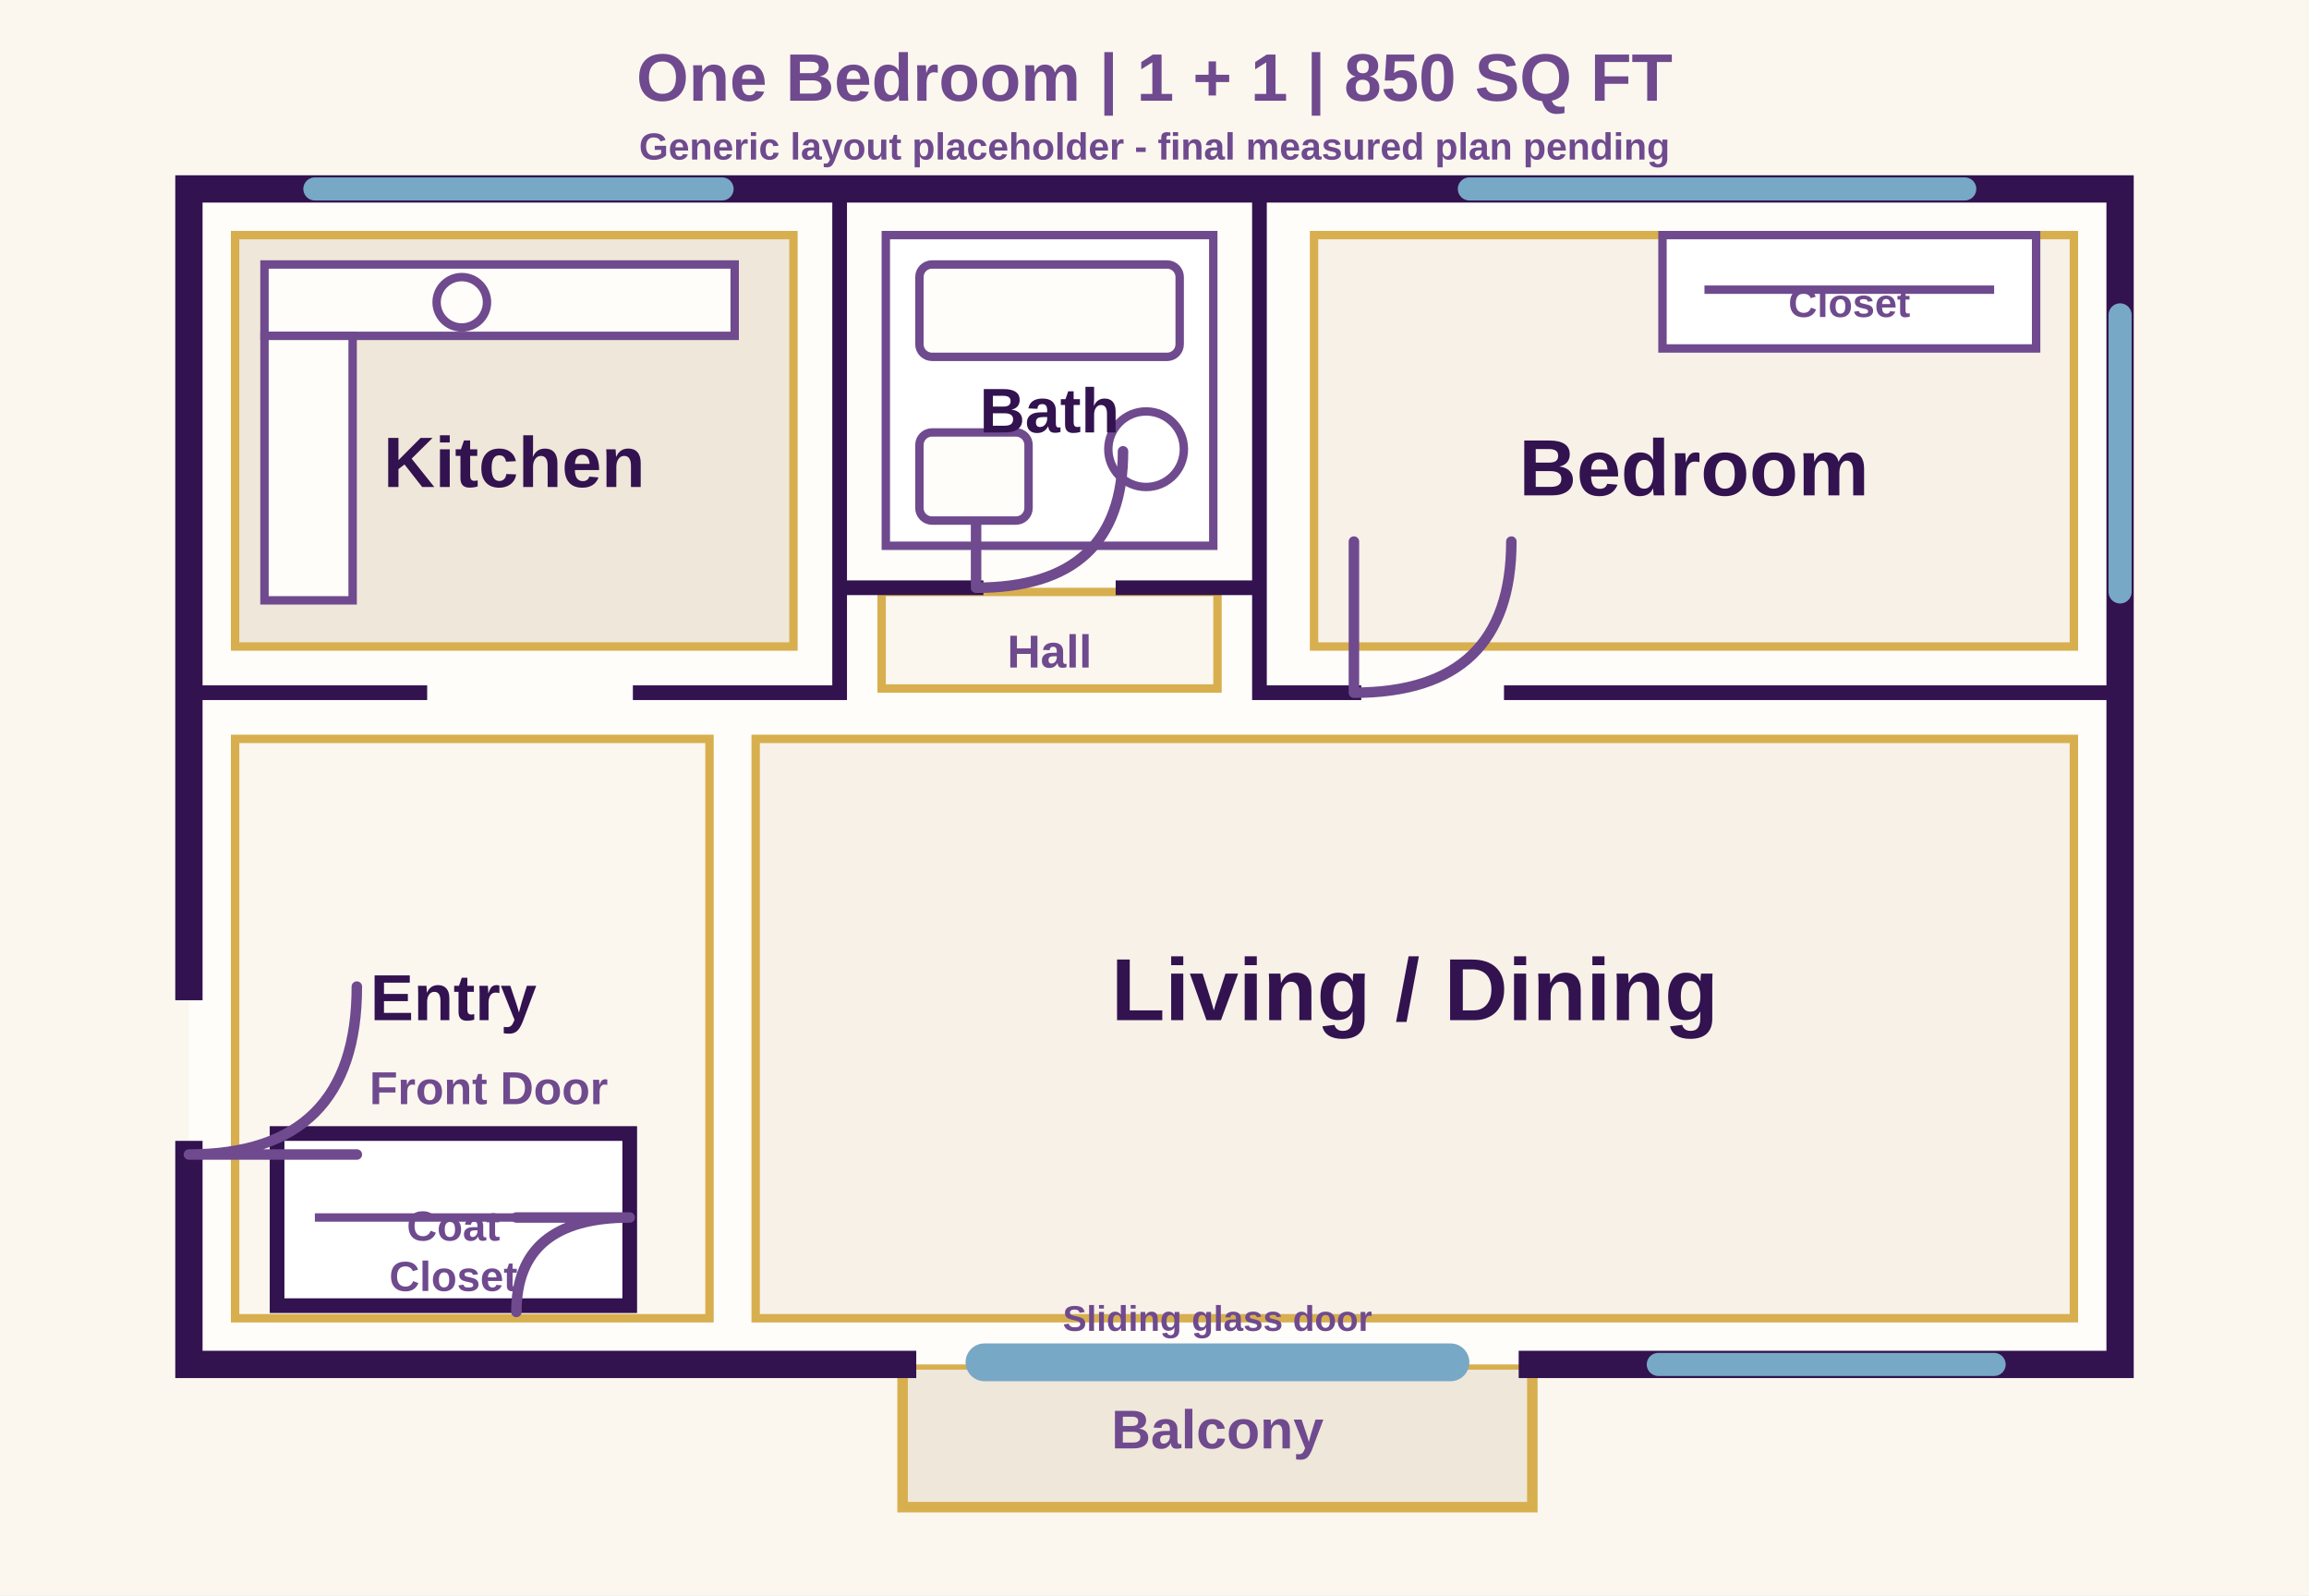
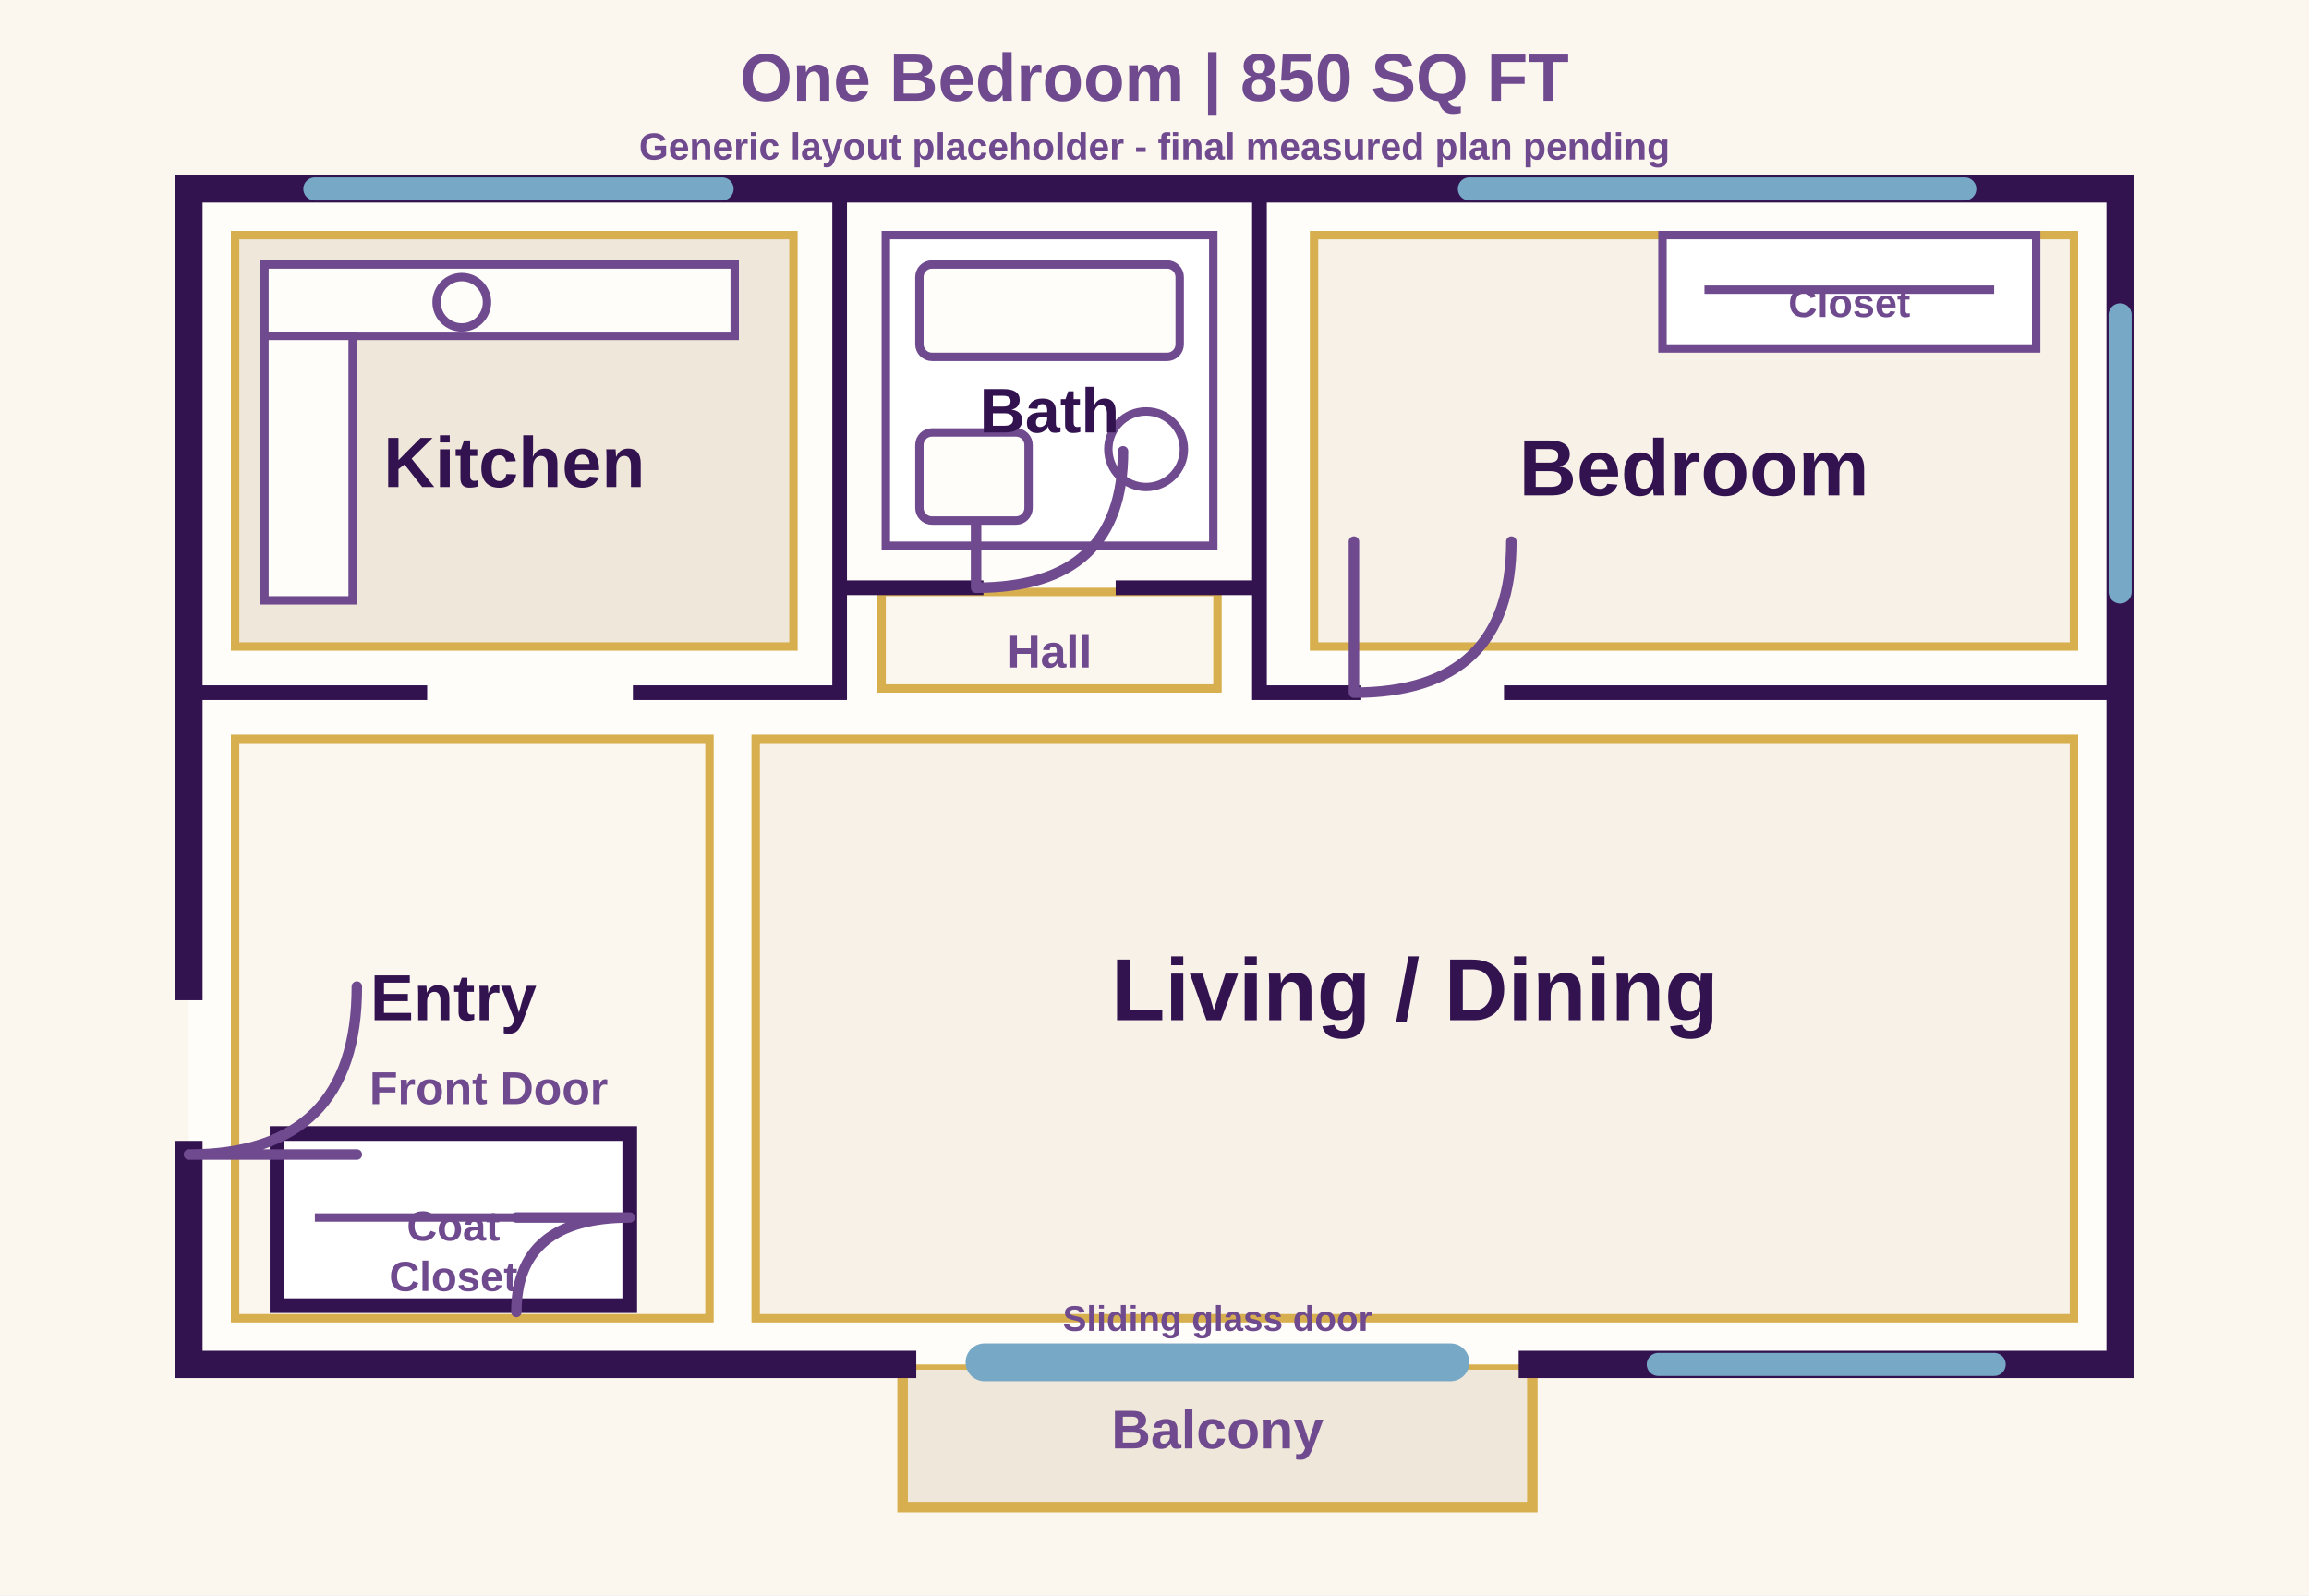
<svg xmlns="http://www.w3.org/2000/svg" viewBox="0 0 1100 760" role="img" aria-labelledby="title desc">
  <defs>
    <style>
      .label{font-family:Arial,sans-serif;font-weight:700;fill:#32124f}
      .small{font-family:Arial,sans-serif;font-weight:700;fill:#6f4a8e}
      .wall{stroke:#32124f;stroke-width:13;stroke-linecap:square;stroke-linejoin:miter;fill:none}
      .inner{stroke:#32124f;stroke-width:7;stroke-linecap:square;stroke-linejoin:miter;fill:none}
      .door{stroke:#6f4a8e;stroke-width:5;stroke-linecap:round;fill:none}
      .window{stroke:#77a8c6;stroke-width:11;stroke-linecap:round}
      .fixture{stroke:#6f4a8e;stroke-width:4;fill:none}
      .fixtureFill{fill:#fffdf9;stroke:#6f4a8e;stroke-width:4}
    </style>
  </defs>
  <rect width="1100" height="760" fill="#fbf7ef" />
-   <text x="550" y="48" text-anchor="middle" class="small" font-size="32">One Bedroom | 1 + 1 | 850 SQ FT</text>
+   <text x="550" y="48" text-anchor="middle" class="small" font-size="32">One Bedroom | 850 SQ FT</text>
  <text x="550" y="76" text-anchor="middle" class="small" font-size="18">Generic layout placeholder - final measured plan pending</text>
  <rect x="430" y="650" width="300" height="68" fill="#efe7d9" stroke="#d8af4f" stroke-width="5" />
  <text x="580" y="690" text-anchor="middle" class="small" font-size="26">Balcony</text>
  <rect x="90" y="90" width="920" height="560" fill="#fffdf9" />
  <rect x="112" y="112" width="266" height="196" fill="#efe7d9" stroke="#d8af4f" stroke-width="4" />
  <rect x="422" y="112" width="156" height="148" fill="#ffffff" stroke="#6f4a8e" stroke-width="4" />
  <rect x="626" y="112" width="362" height="196" fill="#f7f1e8" stroke="#d8af4f" stroke-width="4" />
  <rect x="112" y="352" width="226" height="276" fill="#fbf7ef" stroke="#d8af4f" stroke-width="4" />
  <rect x="360" y="352" width="628" height="276" fill="#f7f1e8" stroke="#d8af4f" stroke-width="4" />
  <rect x="420" y="282" width="160" height="46" fill="#fbf7ef" stroke="#d8af4f" stroke-width="4" />
  <rect x="792" y="112" width="178" height="54" fill="#ffffff" stroke="#6f4a8e" stroke-width="4" />
  <rect x="132" y="540" width="168" height="82" fill="#ffffff" stroke="#6f4a8e" stroke-width="4" />
  <path class="wall" d="M90 90H1010V650H730M430 650H90V550M90 470V90" />
  <path class="inner" d="M400 90V330M90 330H200M305 330H400M600 90V330M400 280H465M535 280H600M600 330H645M720 330H1010M132 540H300V622H132V540" />
  <line class="window" x1="150" y1="90" x2="344" y2="90" />
  <line class="window" x1="700" y1="90" x2="936" y2="90" />
  <line class="window" x1="1010" y1="150" x2="1010" y2="282" />
  <line class="window" x1="790" y1="650" x2="950" y2="650" />
  <rect x="460" y="640" width="240" height="18" rx="9" fill="#77a8c6" />
  <text x="580" y="634" text-anchor="middle" class="small" font-size="17">Sliding glass door</text>
  <path class="door" d="M90 550H170M90 550Q170 550 170 470" />
  <path class="door" d="M465 280V215M465 280Q535 280 535 215" />
  <path class="door" d="M645 330V258M645 330Q720 330 720 258" />
  <path class="door" d="M300 580H246M300 580Q246 580 246 625" />
  <rect x="126" y="126" width="224" height="34" class="fixtureFill" />
  <rect x="126" y="160" width="42" height="126" class="fixtureFill" />
  <circle cx="220" cy="144" r="12" class="fixture" />
  <rect x="438" y="126" width="124" height="44" rx="6" class="fixtureFill" />
  <circle cx="546" cy="214" r="18" class="fixture" />
  <rect x="438" y="206" width="52" height="42" rx="6" class="fixtureFill" />
  <line x1="812" y1="138" x2="950" y2="138" class="fixture" />
  <line x1="150" y1="580" x2="280" y2="580" class="fixture" />
  <text x="245" y="232" text-anchor="middle" class="label" font-size="34">Kitchen</text>
  <text x="500" y="206" text-anchor="middle" class="label" font-size="30">Bath</text>
  <text x="500" y="318" text-anchor="middle" class="small" font-size="22">Hall</text>
  <text x="807" y="236" text-anchor="middle" class="label" font-size="38">Bedroom</text>
  <text x="881" y="151" text-anchor="middle" class="small" font-size="19">Closet</text>
  <text x="216" y="486" text-anchor="middle" class="label" font-size="31">Entry</text>
  <text x="216" y="591" text-anchor="middle" class="small" font-size="20">Coat</text>
  <text x="216" y="615" text-anchor="middle" class="small" font-size="20">Closet</text>
  <text x="674" y="486" text-anchor="middle" class="label" font-size="42">Living / Dining</text>
  <text x="176" y="526" class="small" font-size="22">Front Door</text>
</svg>
